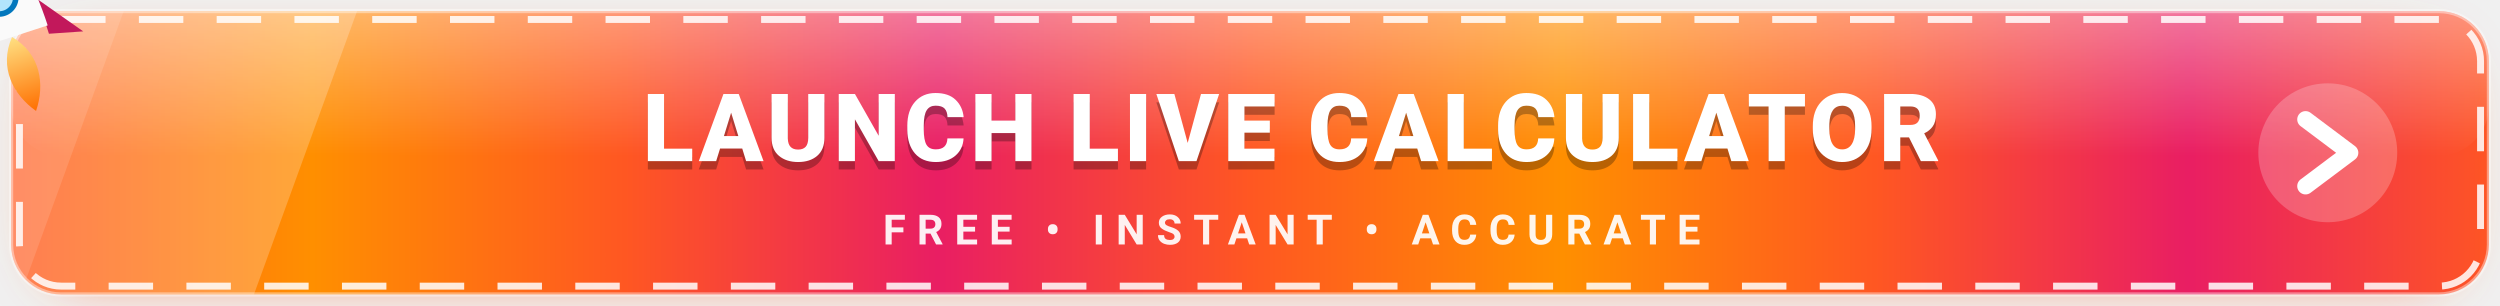
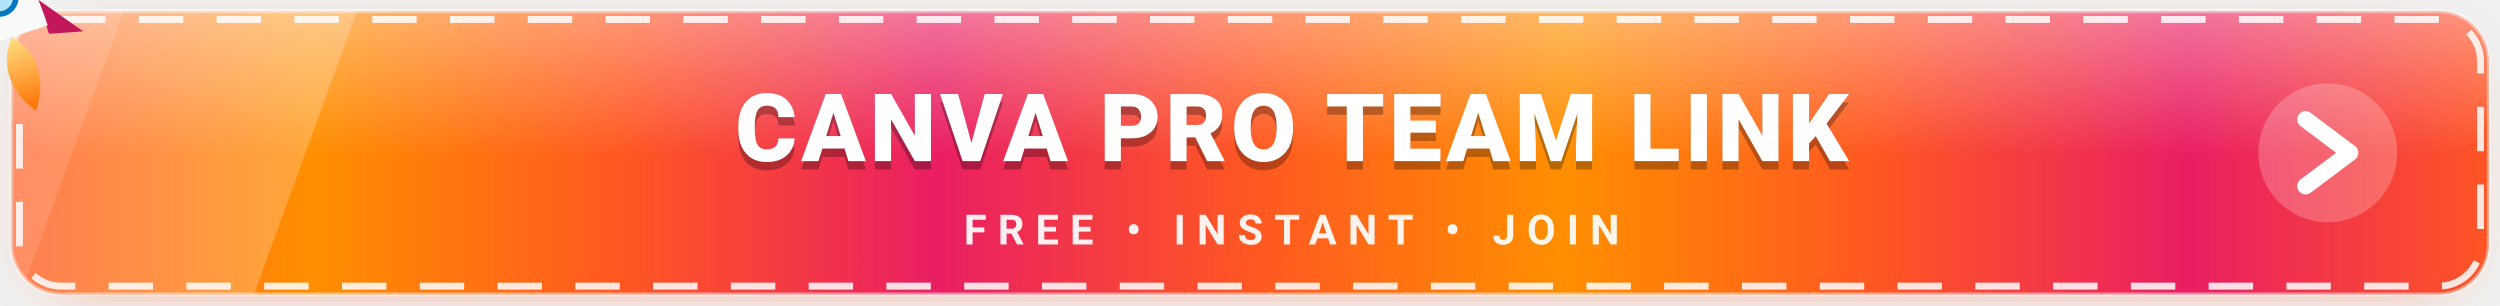
<svg xmlns="http://www.w3.org/2000/svg" width="900" height="110" viewBox="0 0 900 110" role="img" aria-label="Canva Pro Team">
  <defs>
    <linearGradient id="btnBg" x1="0" y1="0" x2="450" y2="0" gradientUnits="userSpaceOnUse" spreadMethod="repeat">
      <stop offset="0" stop-color="#ff5722" />
      <stop offset="0.25" stop-color="#ff8f00" />
      <stop offset="0.5" stop-color="#ff5722" />
      <stop offset="0.75" stop-color="#e91e63" />
      <stop offset="1" stop-color="#ff5722" />
      <animateTransform attributeName="gradientTransform" type="translate" from="0 0" to="-450 0" dur="4s" repeatCount="indefinite" />
    </linearGradient>
    <linearGradient id="glass" x1="0" y1="0" x2="0" y2="1">
      <stop offset="0" stop-color="#ffffff" stop-opacity="0.38" />
      <stop offset="1" stop-color="#ffffff" stop-opacity="0" />
    </linearGradient>
    <linearGradient id="flame" x1="0" y1="0" x2="0" y2="1">
      <stop offset="0" stop-color="#ffe082" />
      <stop offset="1" stop-color="#ff6f00" />
    </linearGradient>
    <clipPath id="clip">
      <rect x="4" y="4" width="892" height="102" rx="18" />
    </clipPath>
    <filter id="soft" x="-60%" y="-60%" width="220%" height="220%">
      <feGaussianBlur stdDeviation="9" />
    </filter>
  </defs>
  <rect x="14" y="16" width="872" height="88" rx="20" fill="#ff5722" filter="url(#soft)" opacity="0.5">
    <animate attributeName="opacity" values="0.3;0.65;0.3" dur="2.4s" repeatCount="indefinite" />
  </rect>
  <rect x="4" y="4" width="892" height="102" rx="18" fill="url(#btnBg)" />
  <g clip-path="url(#clip)">
    <rect x="4" y="4" width="892" height="52" rx="18" fill="url(#glass)" />
    <g transform="skewX(-20)">
      <rect x="0" y="-40" width="130" height="220" fill="#ffffff" opacity="0.22">
        <animateTransform attributeName="transform" type="translate" values="-400 0;1500 0;1500 0" keyTimes="0;0.3;1" dur="3.8s" repeatCount="indefinite" />
      </rect>
      <rect x="0" y="-40" width="46" height="220" fill="#ffffff" opacity="0.12">
        <animateTransform attributeName="transform" type="translate" values="-460 0;1440 0;1440 0" keyTimes="0;0.3;1" dur="3.8s" repeatCount="indefinite" />
      </rect>
    </g>
    <circle cx="250" cy="110" r="5" fill="#ffffff" opacity="0">
      <animate attributeName="cy" values="115;5" dur="4.5s" repeatCount="indefinite" />
      <animate attributeName="opacity" values="0;0.28;0" dur="4.5s" repeatCount="indefinite" />
    </circle>
    <circle cx="560" cy="110" r="3.5" fill="#ffffff" opacity="0">
      <animate attributeName="cy" values="115;5" dur="5.5s" begin="1.2s" repeatCount="indefinite" />
      <animate attributeName="opacity" values="0;0.25;0" dur="5.5s" begin="1.2s" repeatCount="indefinite" />
    </circle>
    <circle cx="700" cy="110" r="4.5" fill="#ffffff" opacity="0">
      <animate attributeName="cy" values="115;5" dur="5s" begin="2.4s" repeatCount="indefinite" />
      <animate attributeName="opacity" values="0;0.22;0" dur="5s" begin="2.4s" repeatCount="indefinite" />
    </circle>
  </g>
  <rect x="4" y="4" width="892" height="102" rx="18" fill="none" stroke="#ffffff" stroke-opacity="0.4" stroke-width="1.5" />
  <rect x="7" y="7" width="886" height="96" rx="15" fill="none" stroke="#ffffff" stroke-opacity="0.85" stroke-width="2.5" stroke-dasharray="16 12">
    <animate attributeName="stroke-dashoffset" from="0" to="-112" dur="2s" repeatCount="indefinite" />
  </rect>
  <g>
    <animateTransform attributeName="transform" type="translate" values="88 56;88 48;88 56" keyTimes="0;0.5;1" calcMode="spline" keySplines="0.42 0 0.58 1;0.42 0 0.58 1" dur="2.2s" repeatCount="indefinite" />
    <g transform="rotate(-18)">
      <g transform="translate(0 14)">
        <g>
          <animateTransform attributeName="transform" type="scale" values="1 1;1.15 1.4;0.85 0.8;1.1 1.3;1 1" dur="0.7s" repeatCount="indefinite" />
          <path d="M0 0 C 8 9 6 20 0 28 C -6 20 -8 9 0 0 Z" fill="url(#flame)" />
        </g>
      </g>
      <path d="M -13 4 L -25 20 L -13 17 Z" fill="#c2185b" />
      <path d="M 13 4 L 25 20 L 13 17 Z" fill="#c2185b" />
      <path d="M 0 -32 C 11 -19 13.5 -2 13.5 14 L -13.5 14 C -13.5 -2 -11 -19 0 -32 Z" fill="#fafafa" />
      <path d="M 0 -32 C 4 -27 7 -21 9 -14 L -9 -14 C -7 -21 -4 -27 0 -32 Z" fill="#e91e63" />
      <circle cx="0" cy="-1" r="6" fill="#b3e5fc" stroke="#0277bd" stroke-width="2" />
    </g>
  </g>
-   <text x="465" y="61" text-anchor="middle" font-family="Segoe UI, Roboto, Arial, sans-serif" font-size="34" font-weight="800" letter-spacing="1.5" fill="#000000" opacity="0.28">LAUNCH LIVE CALCULATOR</text>
-   <text x="465" y="58" text-anchor="middle" font-family="Segoe UI, Roboto, Arial, sans-serif" font-size="34" font-weight="800" letter-spacing="1.5" fill="#ffffff">LAUNCH LIVE CALCULATOR</text>
-   <text x="465" y="88" text-anchor="middle" font-family="Segoe UI, Roboto, Arial, sans-serif" font-size="15" font-weight="600" letter-spacing="4" fill="#ffffff" opacity="0.92">FREE • INSTANT • ACCURATE</text>
+   <text x="465" y="61" text-anchor="middle" font-family="Segoe UI, Roboto, Arial, sans-serif" font-size="34" font-weight="800" letter-spacing="1.5" fill="#000000" opacity="0.28">CANVA PRO TEAM LINK</text>
+   <text x="465" y="58" text-anchor="middle" font-family="Segoe UI, Roboto, Arial, sans-serif" font-size="34" font-weight="800" letter-spacing="1.5" fill="#ffffff">CANVA PRO TEAM LINK</text>
+   <text x="465" y="88" text-anchor="middle" font-family="Segoe UI, Roboto, Arial, sans-serif" font-size="15" font-weight="600" letter-spacing="4" fill="#ffffff" opacity="0.92">FREE • INSTANT • JOIN</text>
  <g>
    <circle cx="838" cy="55" r="25" fill="#ffffff" opacity="0.22">
      <animate attributeName="opacity" values="0.16;0.35;0.16" dur="1.6s" repeatCount="indefinite" />
    </circle>
    <g>
      <animateTransform attributeName="transform" type="translate" values="0 0;7 0;0 0" keyTimes="0;0.5;1" calcMode="spline" keySplines="0.42 0 0.58 1;0.42 0 0.58 1" dur="1.2s" repeatCount="indefinite" />
      <path d="M 830 43 L 846 55 L 830 67" fill="none" stroke="#ffffff" stroke-width="6" stroke-linecap="round" stroke-linejoin="round" />
    </g>
  </g>
  <g fill="#ffffff">
    <path transform="translate(185 26)" d="M0 -7 L2 -2 L7 0 L2 2 L0 7 L-2 2 L-7 0 L-2 -2 Z" opacity="0">
      <animate attributeName="opacity" values="0;0.9;0" dur="2.2s" repeatCount="indefinite" />
    </path>
    <path transform="translate(330 90) scale(0.8)" d="M0 -7 L2 -2 L7 0 L2 2 L0 7 L-2 2 L-7 0 L-2 -2 Z" opacity="0">
      <animate attributeName="opacity" values="0;0.8;0" dur="2.6s" begin="0.7s" repeatCount="indefinite" />
    </path>
    <path transform="translate(650 24) scale(0.9)" d="M0 -7 L2 -2 L7 0 L2 2 L0 7 L-2 2 L-7 0 L-2 -2 Z" opacity="0">
      <animate attributeName="opacity" values="0;0.9;0" dur="2.4s" begin="1.1s" repeatCount="indefinite" />
    </path>
    <path transform="translate(752 86) scale(0.7)" d="M0 -7 L2 -2 L7 0 L2 2 L0 7 L-2 2 L-7 0 L-2 -2 Z" opacity="0">
      <animate attributeName="opacity" values="0;0.85;0" dur="2.8s" begin="1.6s" repeatCount="indefinite" />
    </path>
  </g>
</svg>
